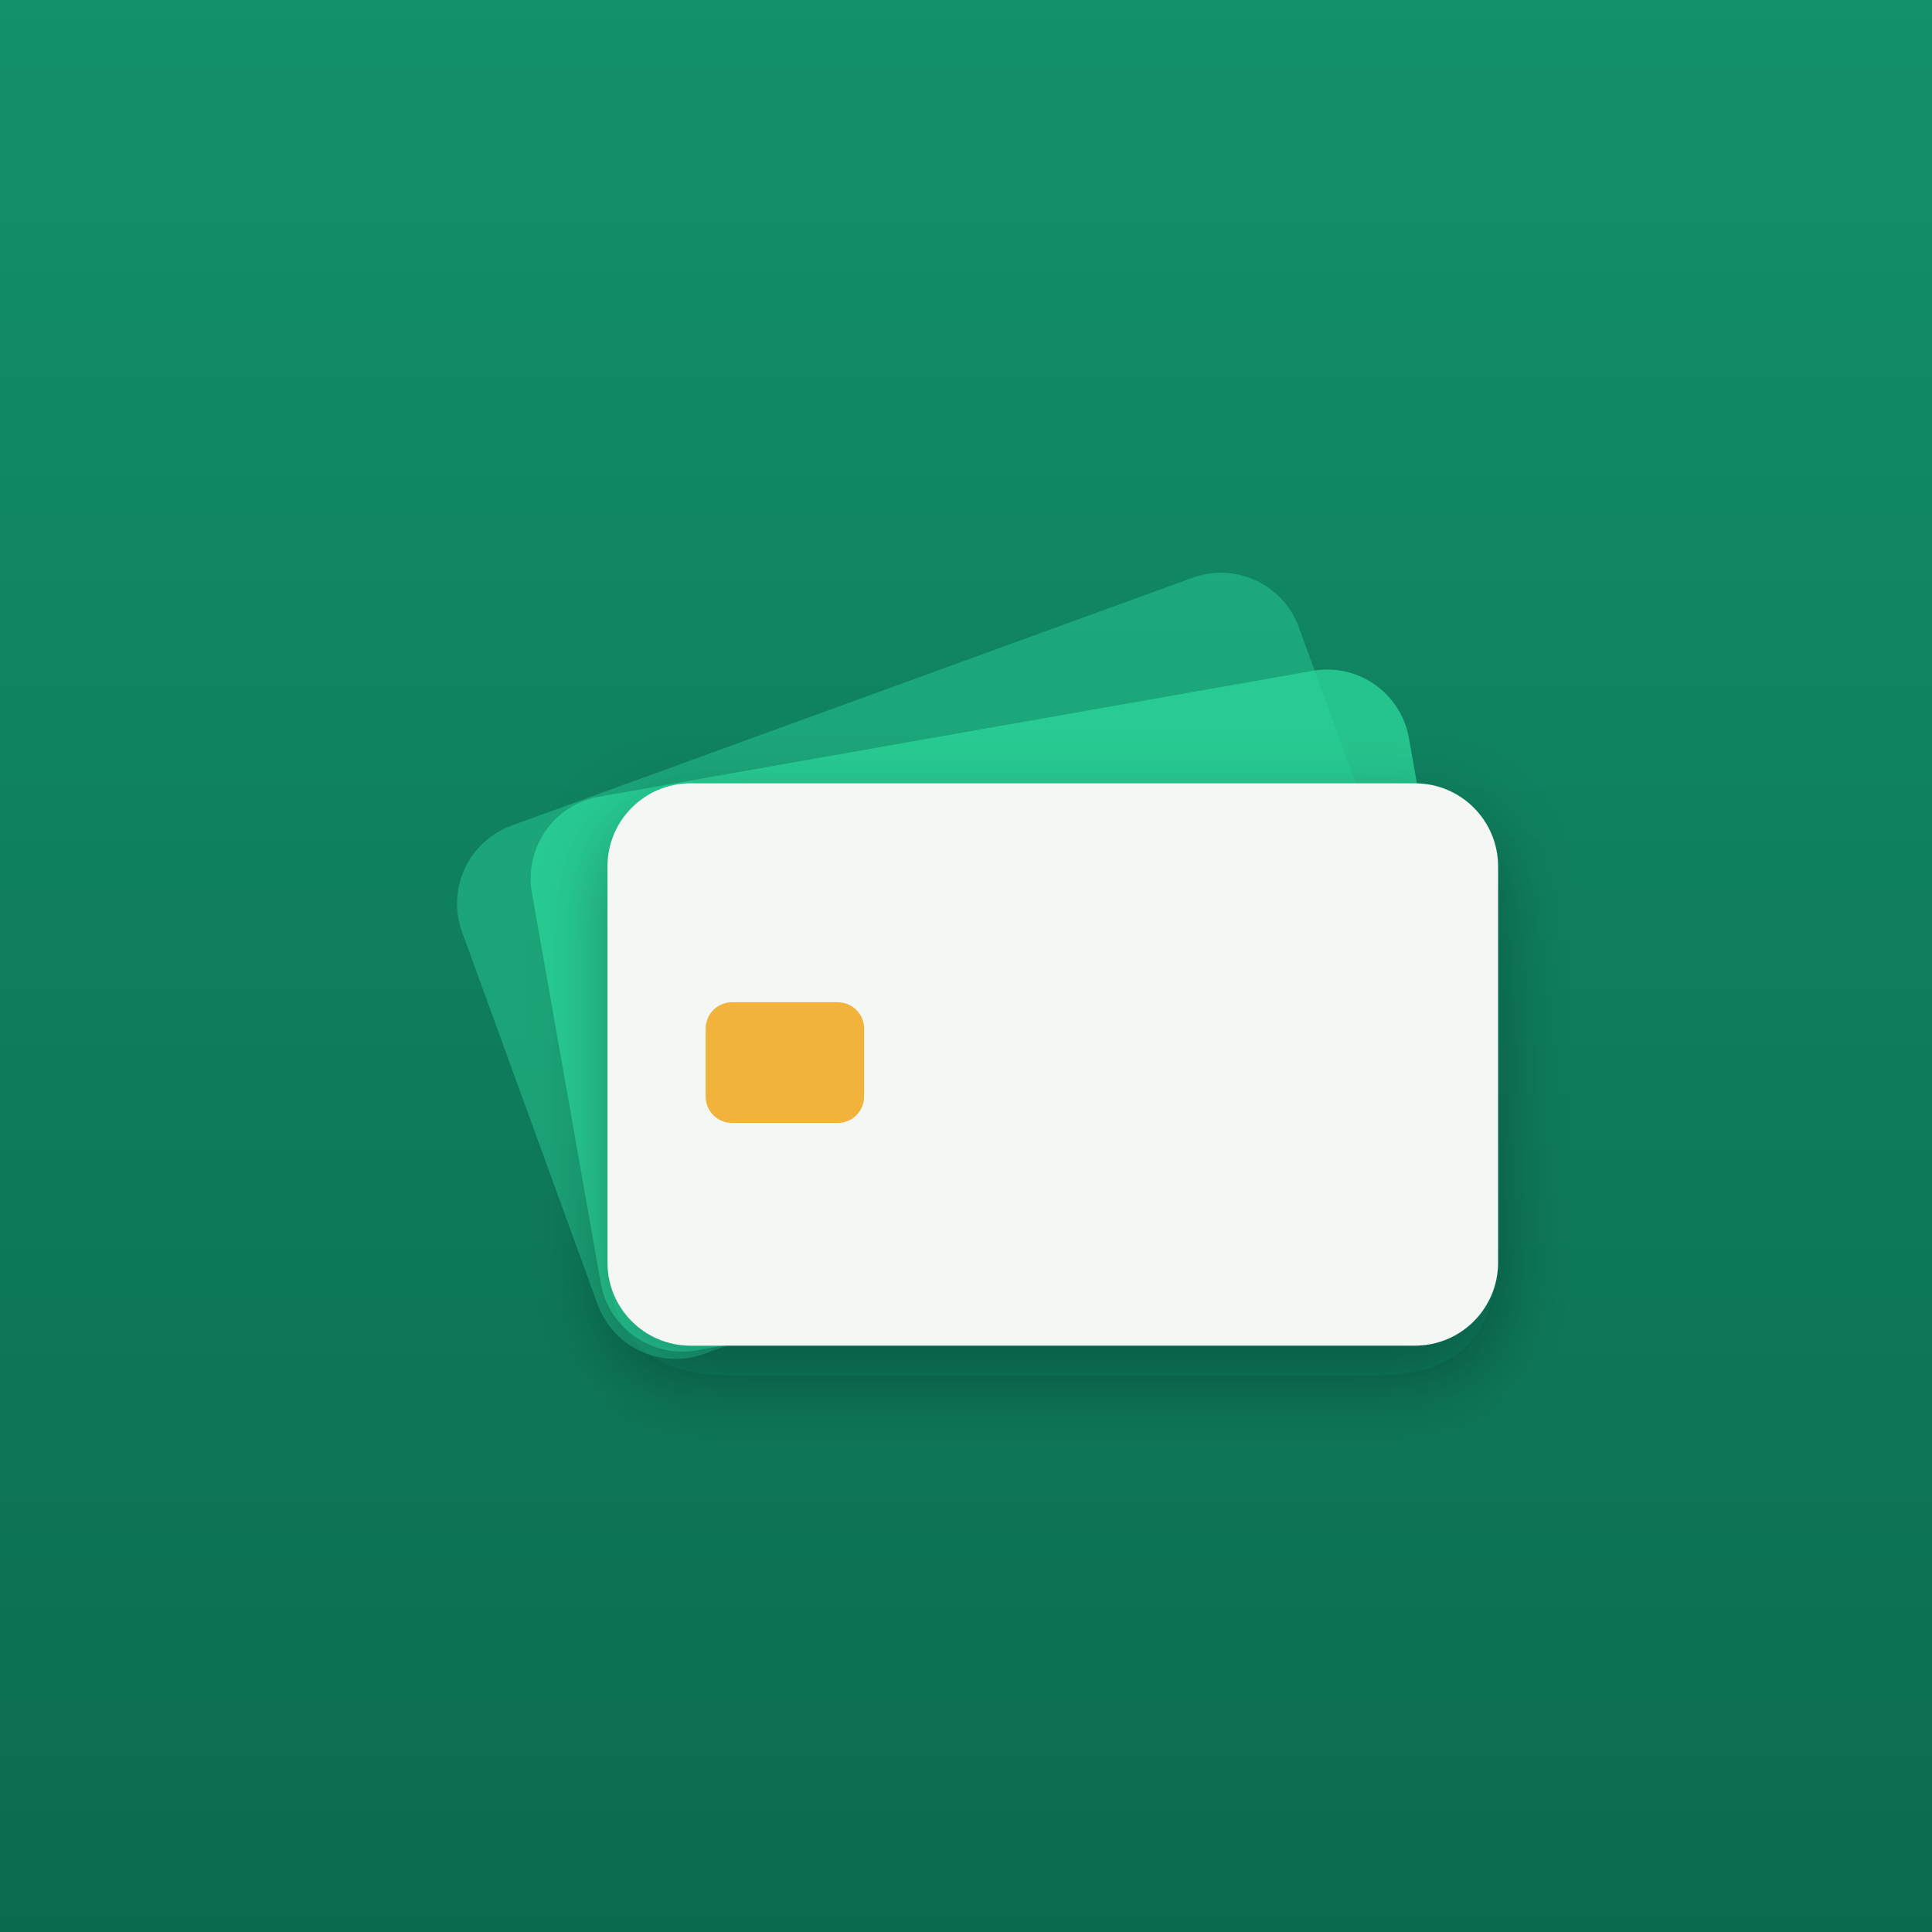
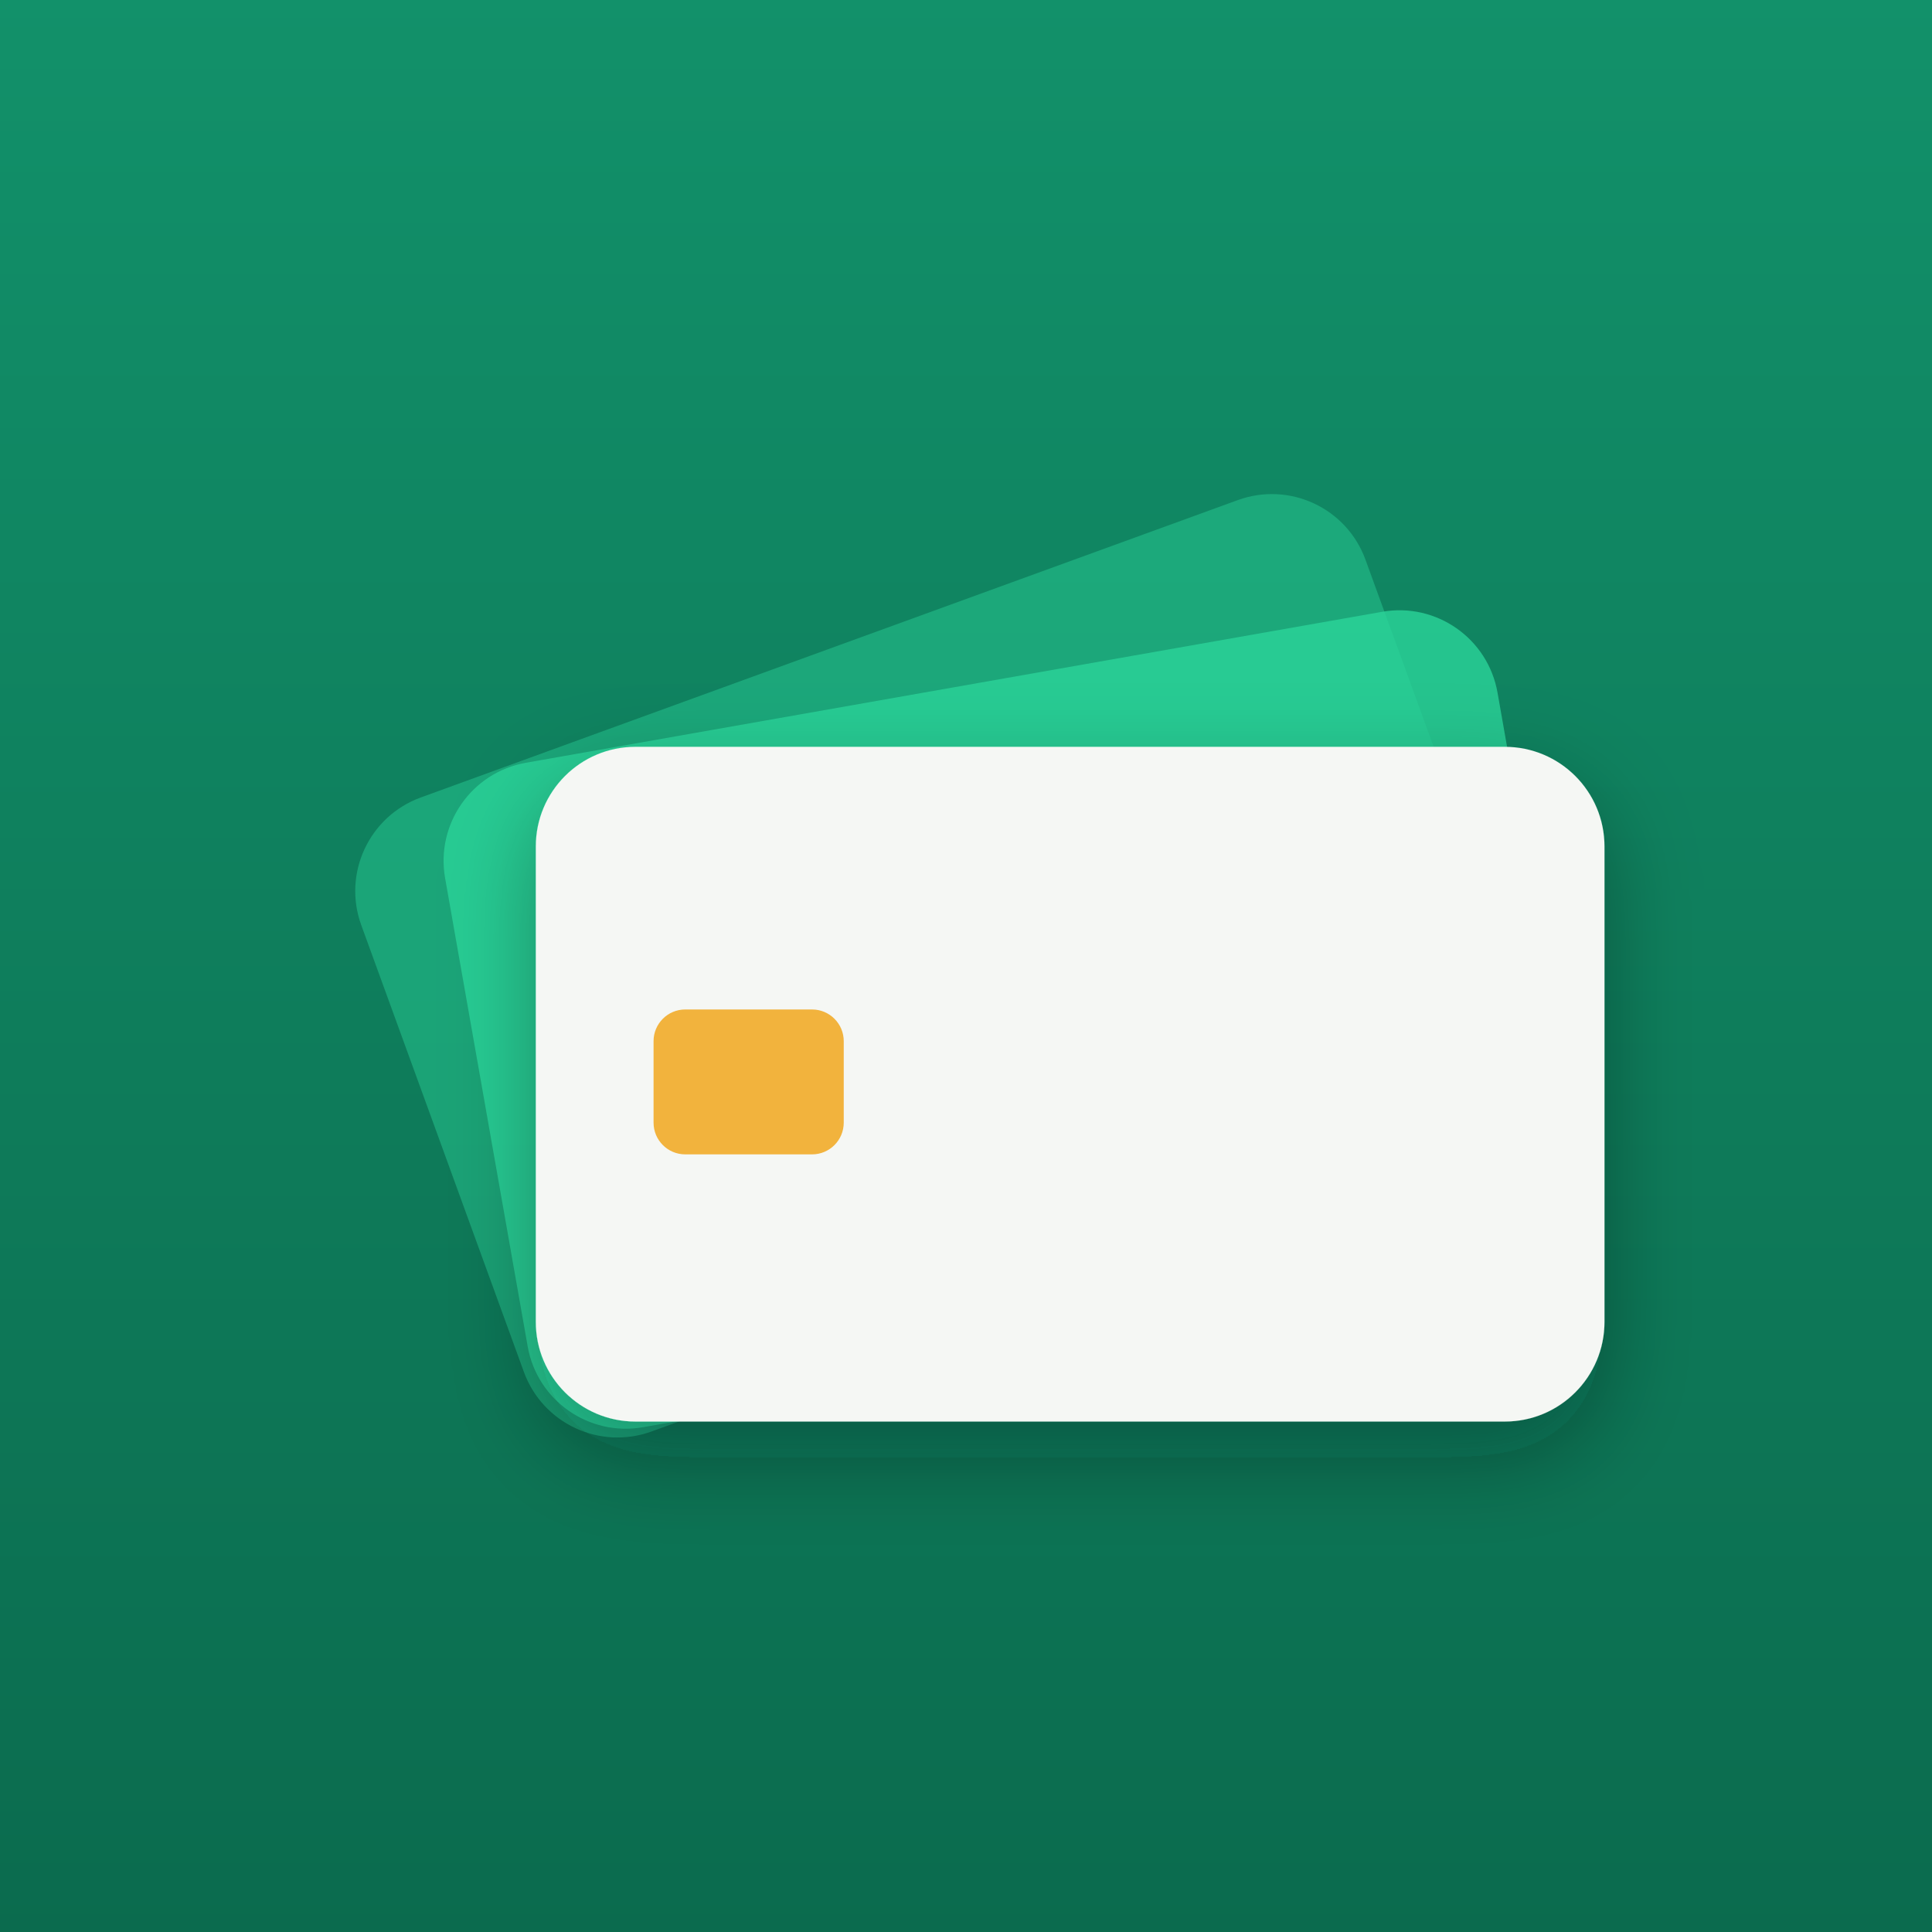
<svg xmlns="http://www.w3.org/2000/svg" viewBox="0 0 512 512" width="512" height="512">
  <defs>
    <linearGradient id="fondo" x1="0" y1="0" x2="0" y2="1">
      <stop offset="0" stop-color="#12916A" />
      <stop offset="1" stop-color="#0B6B4E" />
    </linearGradient>
    <filter id="sombra" x="-30%" y="-30%" width="160%" height="170%">
      <feDropShadow dx="0" dy="8" stdDeviation="10" flood-color="#0D1B16" flood-opacity="0.32" />
    </filter>
  </defs>
  <rect width="512" height="512" fill="url(#fondo)" />
-   <g transform="translate(23.0 -4.4)">
+   <g transform="translate(256 256) scale(1.2) translate(-233.0 -260.4)">
    <rect x="138" y="212" width="236" height="149" rx="22" fill="#2BD49A" fill-opacity="0.45" transform="rotate(-20 168 352)" />
    <rect x="138" y="212" width="236" height="149" rx="22" fill="#2BD49A" fill-opacity="0.8" transform="rotate(-10 168 352)" />
    <g filter="url(#sombra)">
      <rect x="138" y="212" width="236" height="149" rx="22" fill="#F5F7F4" />
      <rect x="164" y="270" width="42" height="32" rx="7" fill="#F2B33D" />
    </g>
  </g>
</svg>
